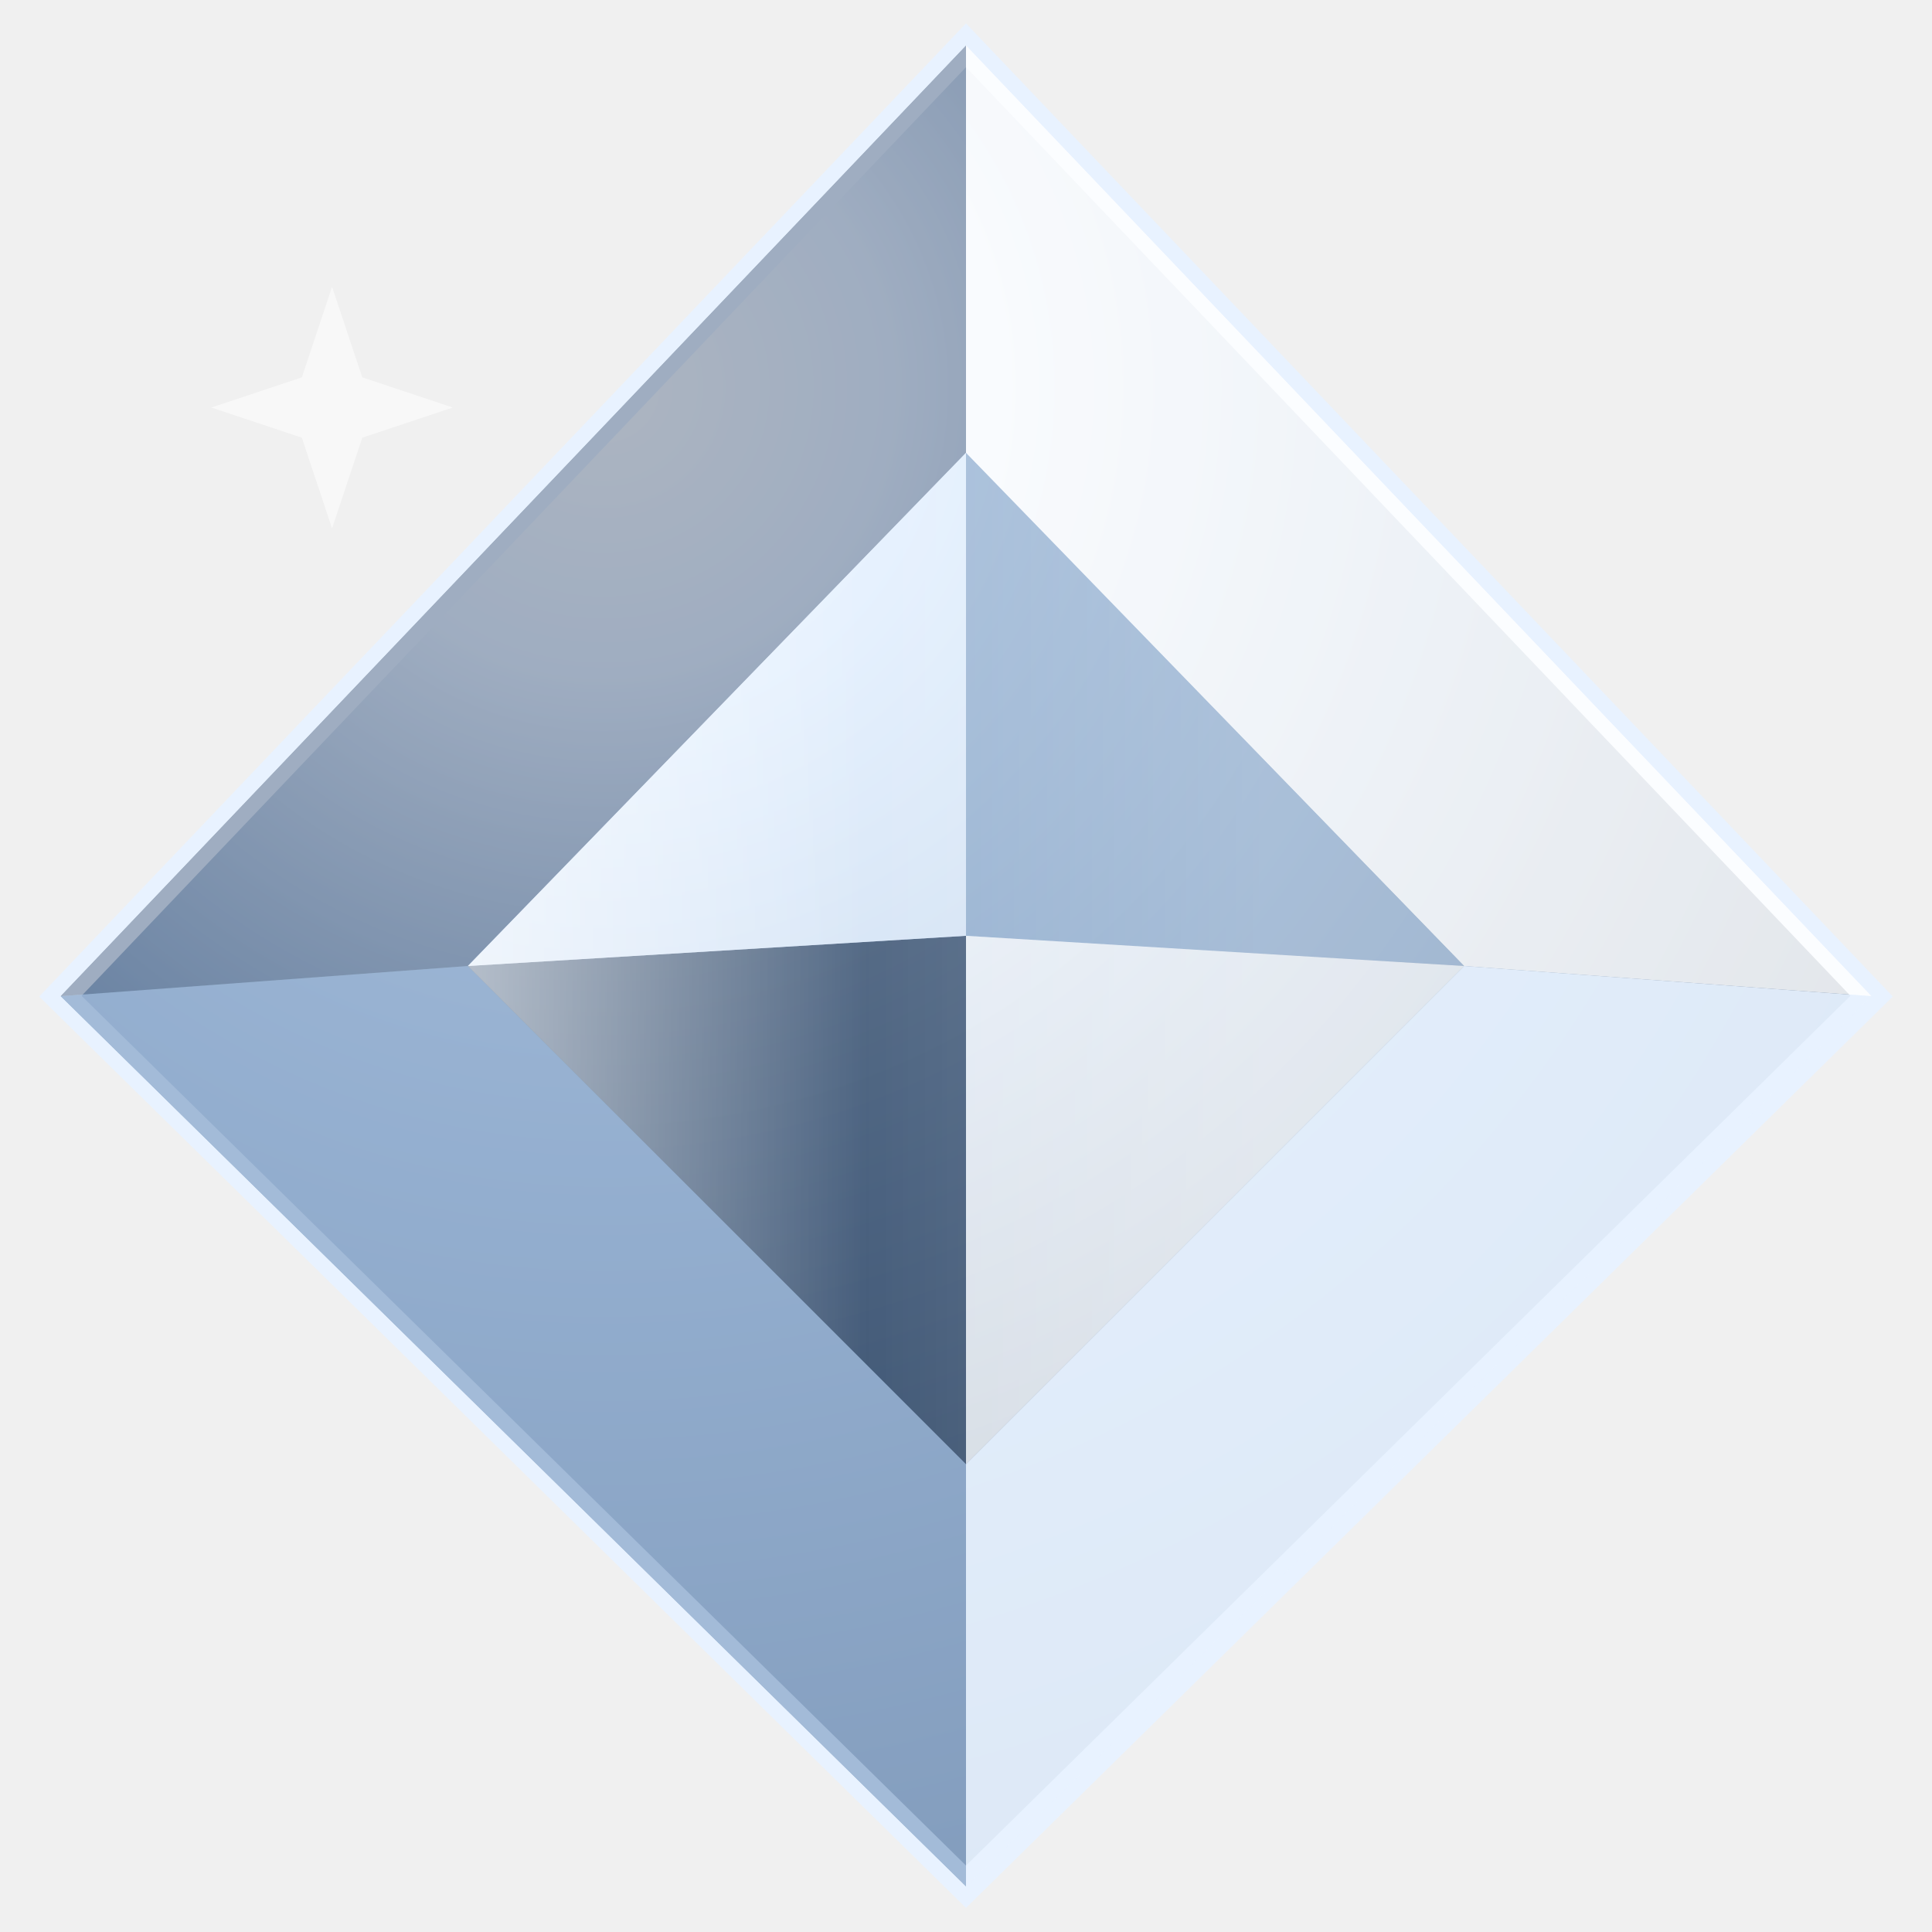
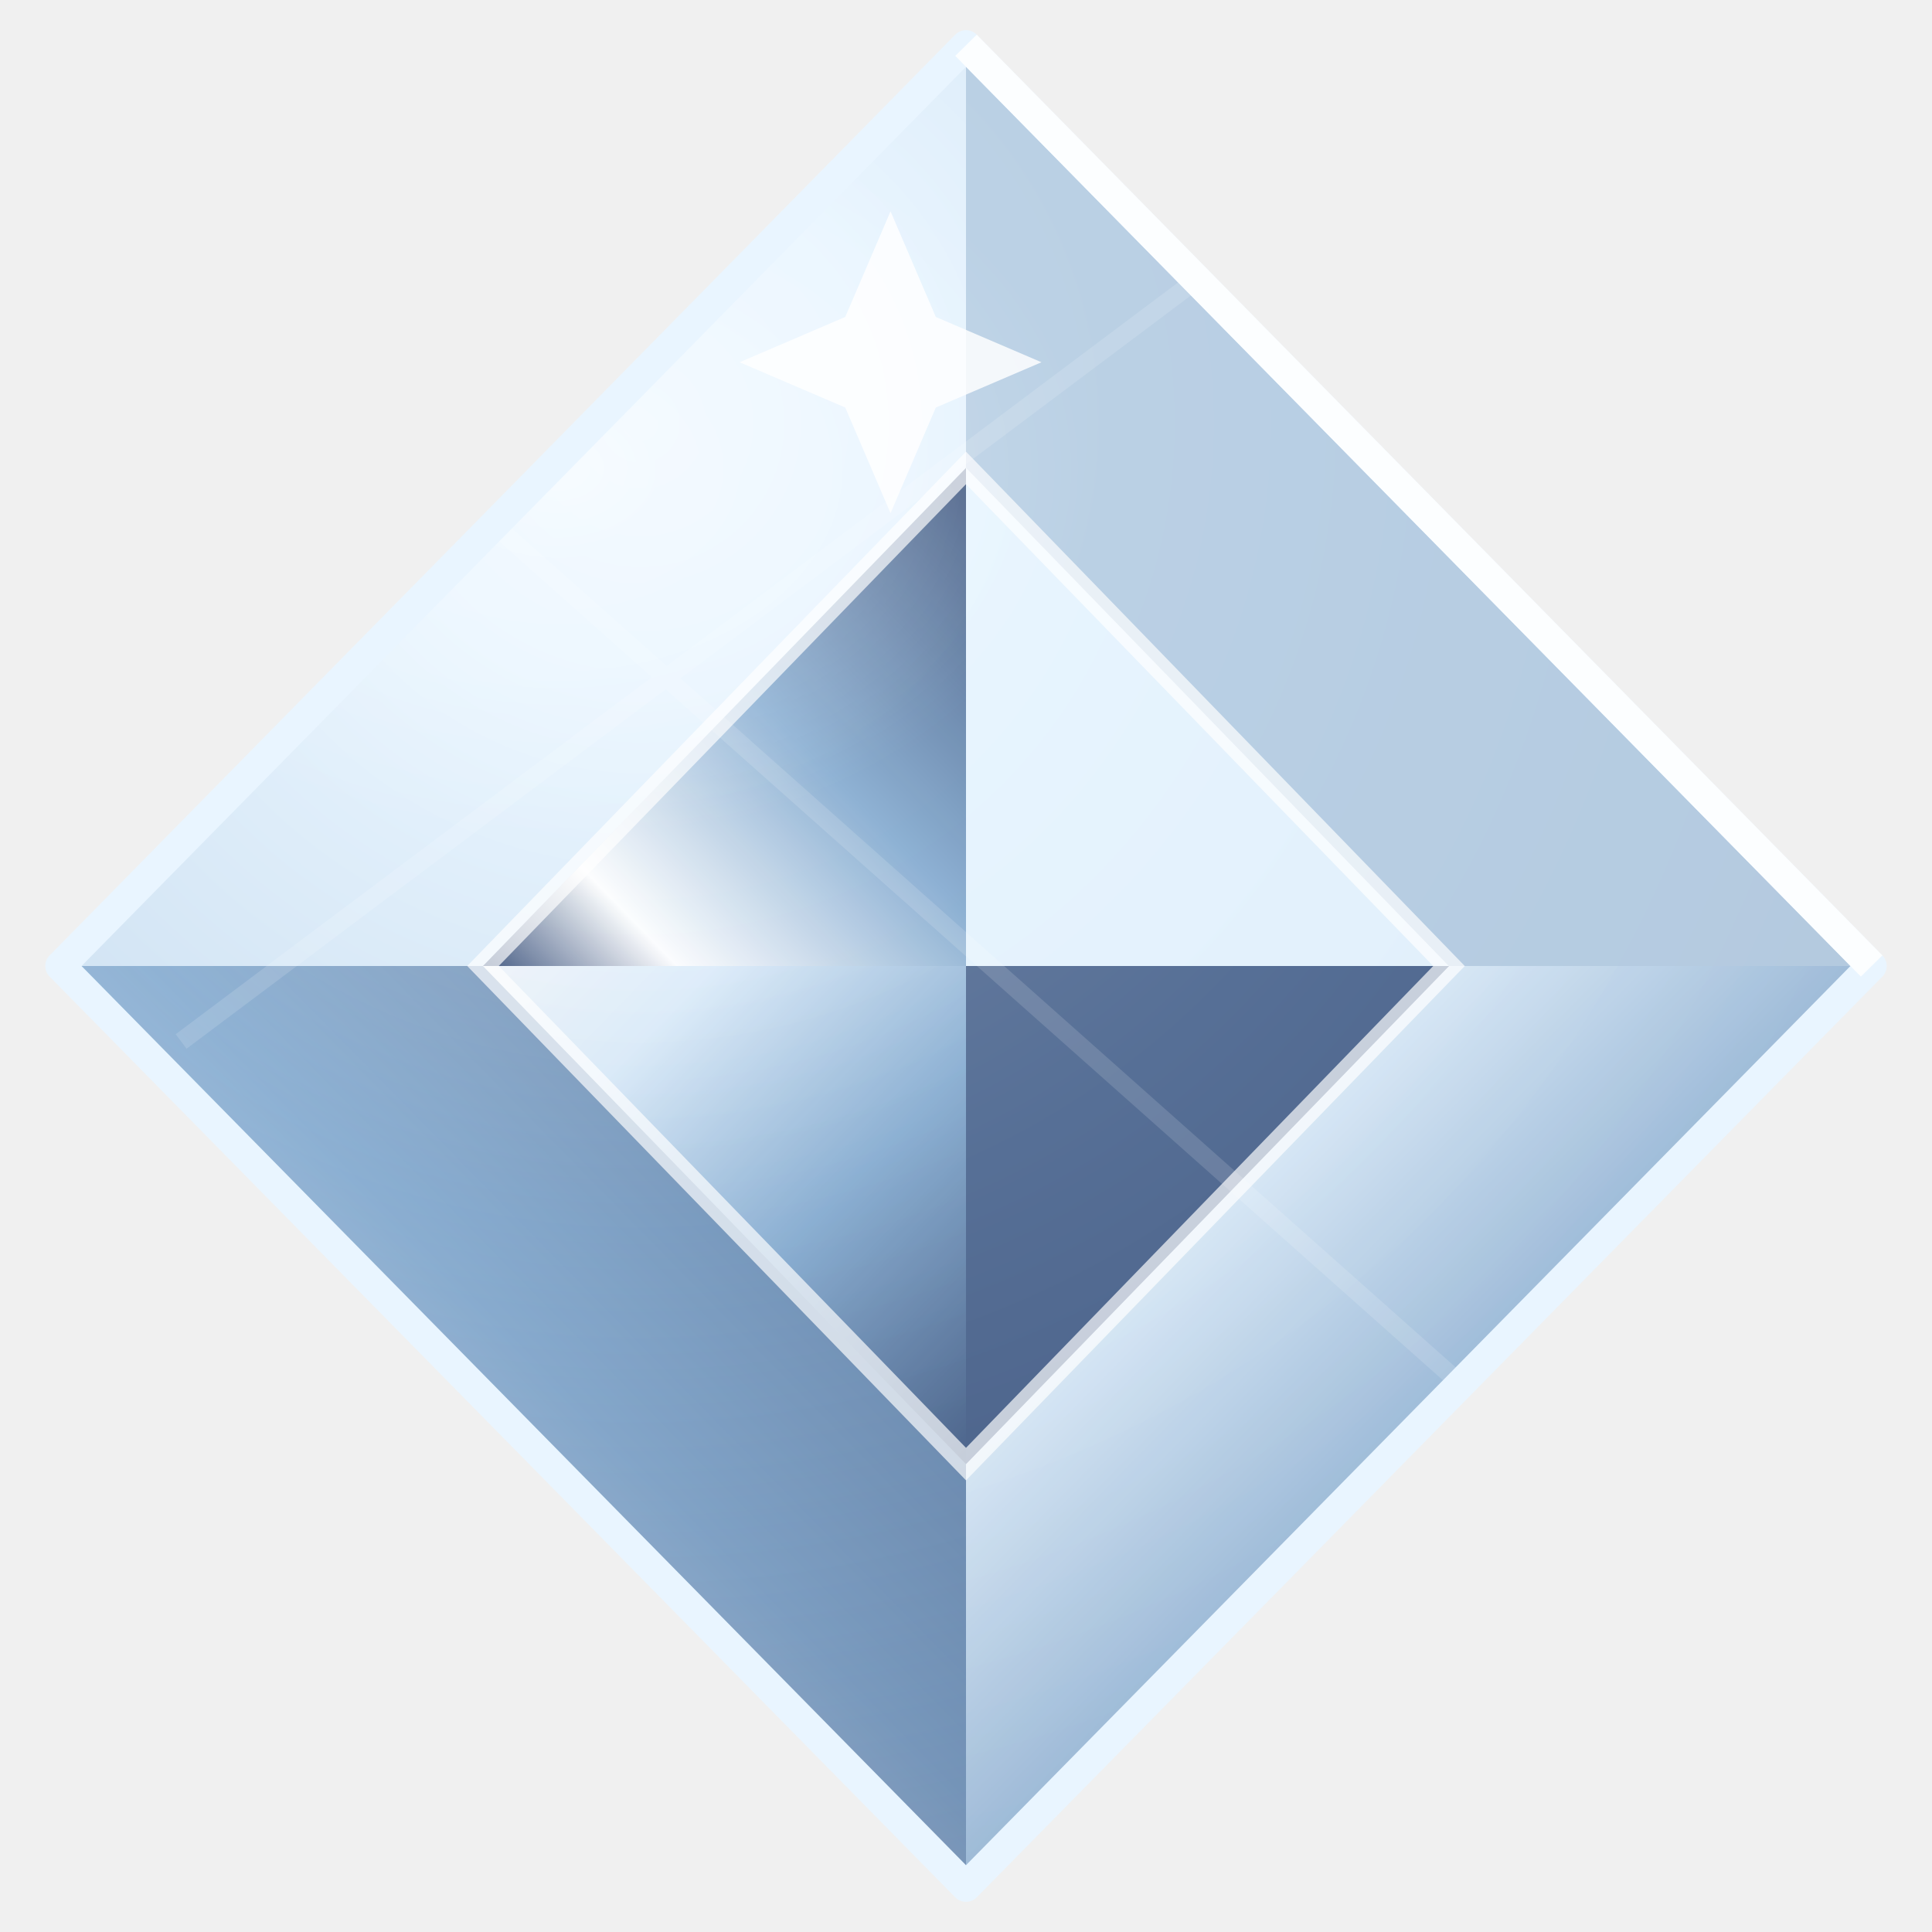
<svg xmlns="http://www.w3.org/2000/svg" viewBox="0 0 128 128">
  <defs>
-     <radialGradient id="shine" cx="30%" cy="18%" r="88%">
+     <radialGradient id="body" cx="32%" cy="20%" r="85%">
      <stop stop-color="#fff" />
-       <stop offset=".18" stop-color="#e8f2ff" />
-       <stop offset=".5" stop-color="#94afcf" />
-       <stop offset="1" stop-color="#314764" />
+       <stop offset=".17" stop-color="#e9f5ff" />
+       <stop offset=".52" stop-color="#8bafd2" />
+       <stop offset="1" stop-color="#42587f" />
    </radialGradient>
-     <linearGradient id="flash">
-       <stop stop-color="#fff" stop-opacity=".8" />
-       <stop offset=".4" stop-color="#fff" stop-opacity="0" />
-       <stop offset=".8" stop-color="#fff" stop-opacity=".28" />
+     <linearGradient id="lit" x1="0" y1="0" x2="1" y2="1">
+       <stop stop-color="#fff" />
+       <stop offset=".24" stop-color="#e9f5ff" />
+       <stop offset=".6" stop-color="#8bafd2" />
+       <stop offset="1" stop-color="#42587f" />
    </linearGradient>
-     <clipPath id="cut">
-       <polygon points="64,3 124,66 64,125 4,66" />
+     <linearGradient id="deep" x1="1" y1="0" x2="0" y2="1">
+       <stop stop-color="#42587f" />
+       <stop offset=".45" stop-color="#8bafd2" />
+       <stop offset=".8" stop-color="#fff" />
+       <stop offset="1" stop-color="#42587f" />
+     </linearGradient>
+     <radialGradient id="spark">
+       <stop stop-color="#fff" stop-opacity=".95" />
+       <stop offset=".2" stop-color="#fff" stop-opacity=".5" />
+       <stop offset="1" stop-color="#fff" stop-opacity="0" />
+     </radialGradient>
+     <clipPath id="mask">
+       <polygon points="64,3 124,64 64,125 4,64" />
    </clipPath>
  </defs>
-   <polygon points="64,3 124,66 64,125 4,66" fill="url(#shine)" stroke="#e8f2ff" stroke-width="2" />
-   <g clip-path="url(#cut)">
-     <polygon points="64,3,124,66,97,64,64,30" fill="#fff" opacity="0.78" />
-     <polygon points="64,30,97,64,64,62" fill="#94afcf" opacity=".73" />
-     <polygon points="124,66,64,125,64,97,97,64" fill="#e8f2ff" opacity="0.94" />
-     <polygon points="97,64,64,97,64,62" fill="#fff" opacity=".73" />
-     <polygon points="64,125,4,66,31,64,64,97" fill="#94afcf" opacity="0.82" />
-     <polygon points="64,97,31,64,64,62" fill="#314764" opacity=".73" />
-     <polygon points="4,66,64,3,64,30,31,64" fill="#314764" opacity="0.4" />
-     <polygon points="31,64,64,30,64,62" fill="#e8f2ff" opacity=".73" />
-     <polygon points="64,30 97,64 64,97 31,64" fill="url(#flash)" opacity=".7" />
-     <path d="M64,3L124,66L97,64L64,30Z" fill="#fff" opacity=".3" />
+   <g clip-path="url(#mask)">
+     <polygon points="64,3 124,64 64,125 4,64" fill="url(#body)" />
+     <path d="M64,3L124,64L96,64L64,31Z" fill="#8bafd2" opacity="0.9" />
+     <path d="M64,31L96,64L64 64Z" fill="#e9f5ff" opacity="0.94" />
+     <path d="M124,64L64,125L64,97L96,64Z" fill="url(#lit)" opacity="0.9" />
+     <path d="M96,64L64,97L64 64Z" fill="#42587f" opacity="0.72" />
+     <path d="M64,125L4,64L32,64L64,97Z" fill="url(#deep)" opacity="0.62" />
+     <path d="M64,97L32,64L64 64Z" fill="url(#lit)" opacity="0.78" />
+     <path d="M4,64L64,3L64,31L32,64Z" fill="#e9f5ff" opacity="0.75" />
+     <path d="M32,64L64,31L64 64Z" fill="url(#deep)" opacity="0.94" />
+     <polygon points="64,31 96,64 64,97 32,64" fill="none" stroke="#fff" stroke-opacity=".68" stroke-width="1.5" />
+     <path d="M64,3L124,64L96,64L64,31Z" fill="#fff" opacity=".38" />
+     <ellipse cx="37" cy="31" rx="35" ry="25" fill="url(#spark)" opacity=".58" />
+     <path d="M24 27L105 99M12 69L80 18" stroke="#fff" stroke-opacity=".14" stroke-width="1.2" />
  </g>
-   <path d="M20 25l2-6 2 6 6 2-6 2-2 6-2-6-6-2Z" fill="#fff" opacity=".55" />
+   <polygon points="64,3 124,64 64,125 4,64" fill="none" stroke="#e9f5ff" stroke-width="2" stroke-linejoin="round" />
+   <path d="M64,3L124,64" stroke="#fff" stroke-width="2" opacity=".85" />
+   <path d="M56 21l3-7 3 7 7 3-7 3-3 7-3-7-7-3Z" fill="#fff" opacity=".83" />
</svg>
